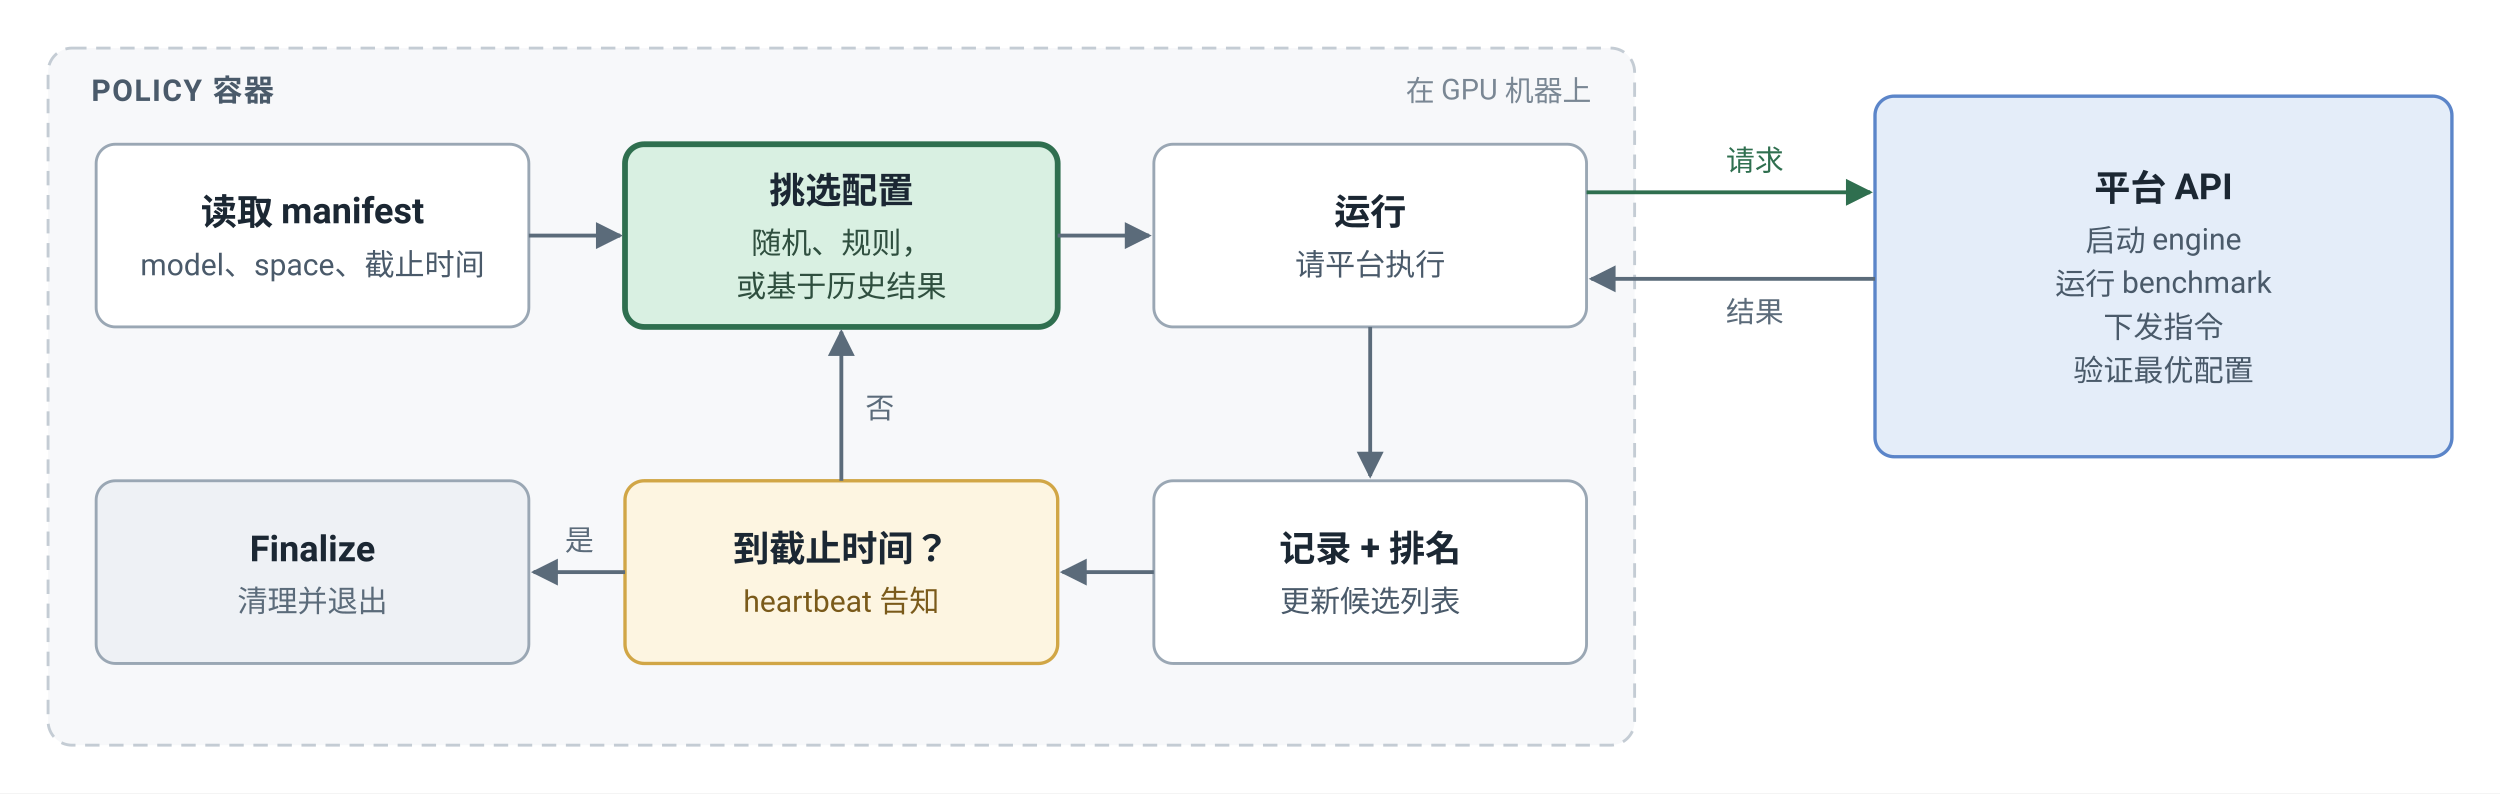
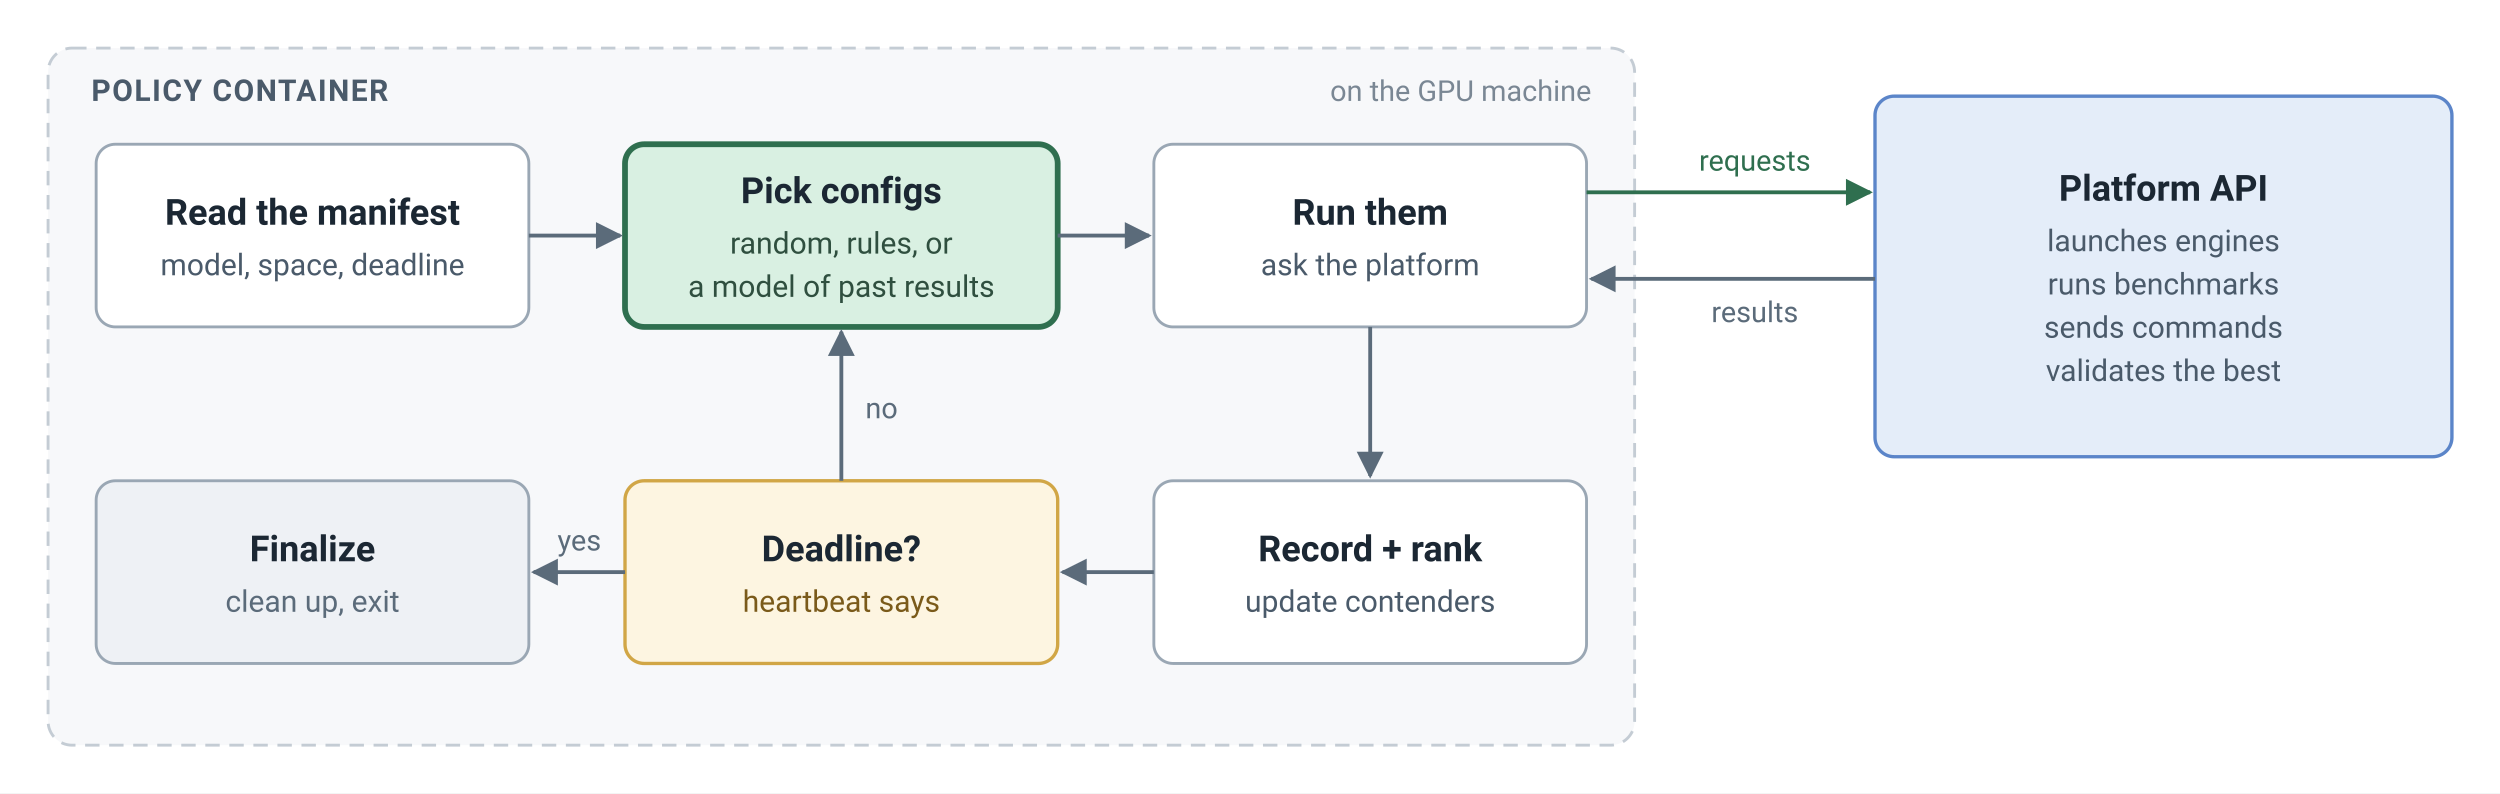
<svg xmlns="http://www.w3.org/2000/svg" viewBox="0 0 1040 330" font-family="-apple-system, Segoe UI, Roboto, Helvetica, Arial, sans-serif">
  <defs>
    <marker id="a-grey" viewBox="0 0 10 10" refX="9" refY="5" markerWidth="7" markerHeight="7" orient="auto-start-reverse">
      <path d="M0 0 L10 5 L0 10 z" fill="#5b6b7a" />
    </marker>
    <marker id="a-green" viewBox="0 0 10 10" refX="9" refY="5" markerWidth="7" markerHeight="7" orient="auto-start-reverse">
      <path d="M0 0 L10 5 L0 10 z" fill="#2f6f4f" />
    </marker>
    <marker id="a-orange" viewBox="0 0 10 10" refX="9" refY="5" markerWidth="7" markerHeight="7" orient="auto-start-reverse">
      <path d="M0 0 L10 5 L0 10 z" fill="#c07a2c" />
    </marker>
    <marker id="a-purple" viewBox="0 0 10 10" refX="9" refY="5" markerWidth="7" markerHeight="7" orient="auto-start-reverse">
      <path d="M0 0 L10 5 L0 10 z" fill="#8b72be" />
    </marker>
    <marker id="a-red" viewBox="0 0 10 10" refX="9" refY="5" markerWidth="7" markerHeight="7" orient="auto-start-reverse">
      <path d="M0 0 L10 5 L0 10 z" fill="#c96161" />
    </marker>
    <marker id="a-blue" viewBox="0 0 10 10" refX="9" refY="5" markerWidth="7" markerHeight="7" orient="auto-start-reverse">
      <path d="M0 0 L10 5 L0 10 z" fill="#5b85c9" />
    </marker>
  </defs>
  <rect width="1040" height="330" fill="#ffffff" />
  <rect x="20" y="20" width="660" height="290" rx="10" fill="#f7f8fa" stroke="#c4ccd4" stroke-width="1.2" stroke-dasharray="6 4" />
-   <text x="38" y="42" font-size="12.5" fill="#4a5a6a" font-weight="700" letter-spacing="0.6" text-anchor="start">POLICY 容器</text>
-   <text x="662" y="42" font-size="12" fill="#7a8794" text-anchor="end">在 GPU 机器上</text>
+   <text x="38" y="42" font-size="12.5" fill="#4a5a6a" font-weight="700" letter-spacing="0.6" text-anchor="start">POLICY CONTAINER</text>
+   <text x="662" y="42" font-size="12" fill="#7a8794" text-anchor="end">on the GPU machine</text>
  <rect x="40" y="60" width="180" height="76" rx="8" fill="#ffffff" stroke="#9aa7b4" stroke-width="1.2" />
-   <text x="130.0" y="93.5" font-size="15" fill="#1b2733" font-weight="700" text-anchor="middle">读取 manifest</text>
-   <text x="130.0" y="114.5" font-size="12.5" fill="#4a5a6a" text-anchor="middle">model、space、截止时间</text>
+   <text x="130.0" y="93.5" font-size="15" fill="#1b2733" font-weight="700" text-anchor="middle">Read the manifest</text>
+   <text x="130.0" y="114.5" font-size="12.5" fill="#4a5a6a" text-anchor="middle">model, space, deadline</text>
  <rect x="260" y="60" width="180" height="76" rx="8" fill="#d9f0e2" stroke="#2f6f4f" stroke-width="2.4" />
-   <text x="350.0" y="84.5" font-size="15" fill="#1b2733" font-weight="700" text-anchor="middle">挑选配置</text>
-   <text x="350.0" y="105.5" font-size="12.5" fill="#2f4f3f" text-anchor="middle">随机、规则，</text>
-   <text x="350.0" y="123.5" font-size="12.5" fill="#2f4f3f" text-anchor="middle">或基于历史结果</text>
+   <text x="350.0" y="84.5" font-size="15" fill="#1b2733" font-weight="700" text-anchor="middle">Pick configs</text>
+   <text x="350.0" y="105.5" font-size="12.5" fill="#2f4f3f" text-anchor="middle">random, rules, or</text>
+   <text x="350.0" y="123.5" font-size="12.5" fill="#2f4f3f" text-anchor="middle">a model of past results</text>
  <rect x="480" y="60" width="180" height="76" rx="8" fill="#ffffff" stroke="#9aa7b4" stroke-width="1.2" />
-   <text x="570.0" y="93.5" font-size="15" fill="#1b2733" font-weight="700" text-anchor="middle">运行</text>
-   <text x="570.0" y="114.5" font-size="12.5" fill="#4a5a6a" text-anchor="middle">请平台执行</text>
+   <text x="570.0" y="93.5" font-size="15" fill="#1b2733" font-weight="700" text-anchor="middle">Run them</text>
+   <text x="570.0" y="114.5" font-size="12.5" fill="#4a5a6a" text-anchor="middle">ask the platform</text>
  <rect x="480" y="200" width="180" height="76" rx="8" fill="#ffffff" stroke="#9aa7b4" stroke-width="1.2" />
-   <text x="570.0" y="233.5" font-size="15" fill="#1b2733" font-weight="700" text-anchor="middle">记录 + 排名</text>
-   <text x="570.0" y="254.5" font-size="12.5" fill="#4a5a6a" text-anchor="middle">更新候选列表</text>
+   <text x="570.0" y="233.5" font-size="15" fill="#1b2733" font-weight="700" text-anchor="middle">Record + rank</text>
+   <text x="570.0" y="254.5" font-size="12.5" fill="#4a5a6a" text-anchor="middle">update contenders</text>
  <rect x="260" y="200" width="180" height="76" rx="8" fill="#fdf5e1" stroke="#d1a646" stroke-width="1.4" />
-   <text x="350.0" y="233.5" font-size="15" fill="#1b2733" font-weight="700" text-anchor="middle">到截止时间？</text>
-   <text x="350.0" y="254.5" font-size="12.5" fill="#7a5a1a" text-anchor="middle">heartbeat 告知</text>
+   <text x="350.0" y="233.5" font-size="15" fill="#1b2733" font-weight="700" text-anchor="middle">Deadline?</text>
+   <text x="350.0" y="254.5" font-size="12.5" fill="#7a5a1a" text-anchor="middle">heartbeat says</text>
  <rect x="40" y="200" width="180" height="76" rx="8" fill="#eef1f5" stroke="#9aa7b4" stroke-width="1.2" />
  <text x="130.0" y="233.5" font-size="15" fill="#1b2733" font-weight="700" text-anchor="middle">Finalize</text>
-   <text x="130.0" y="254.5" font-size="12.5" fill="#5b6b7a" text-anchor="middle">清理并退出</text>
+   <text x="130.0" y="254.5" font-size="12.5" fill="#5b6b7a" text-anchor="middle">clean up, exit</text>
  <path d="M220 98 L258 98" fill="none" stroke="#5b6b7a" stroke-width="1.6" marker-end="url(#a-grey)" />
  <path d="M440 98 L478 98" fill="none" stroke="#5b6b7a" stroke-width="1.6" marker-end="url(#a-grey)" />
  <path d="M570 136 L570 198" fill="none" stroke="#5b6b7a" stroke-width="1.6" marker-end="url(#a-grey)" />
  <path d="M480 238 L442 238" fill="none" stroke="#5b6b7a" stroke-width="1.6" marker-end="url(#a-grey)" />
  <path d="M260 238 L222 238" fill="none" stroke="#5b6b7a" stroke-width="1.6" marker-end="url(#a-grey)" />
-   <text x="241" y="229" font-size="12" fill="#5b6b7a" text-anchor="middle">是</text>
+   <text x="241" y="229" font-size="12" fill="#5b6b7a" text-anchor="middle">yes</text>
  <path d="M350 200 L350 138" fill="none" stroke="#5b6b7a" stroke-width="1.6" marker-end="url(#a-grey)" />
-   <text x="360" y="174" font-size="12" fill="#5b6b7a" text-anchor="start">否</text>
+   <text x="360" y="174" font-size="12" fill="#5b6b7a" text-anchor="start">no</text>
  <rect x="780" y="40" width="240" height="150" rx="8" fill="#e4edf9" stroke="#5b85c9" stroke-width="1.4" />
-   <text x="900.0" y="83.5" font-size="15" fill="#1b2733" font-weight="700" text-anchor="middle">平台 API</text>
-   <text x="900.0" y="104.5" font-size="12.5" fill="#4a5a6a" text-anchor="middle">启动 engine</text>
-   <text x="900.0" y="122.5" font-size="12.5" fill="#4a5a6a" text-anchor="middle">运行 benchmark</text>
-   <text x="900.0" y="140.5" font-size="12.5" fill="#4a5a6a" text-anchor="middle">下发指令</text>
-   <text x="900.0" y="158.5" font-size="12.5" fill="#4a5a6a" text-anchor="middle">验证最优配置</text>
+   <text x="900.0" y="83.5" font-size="15" fill="#1b2733" font-weight="700" text-anchor="middle">Platform API</text>
+   <text x="900.0" y="104.5" font-size="12.5" fill="#4a5a6a" text-anchor="middle">launches engines</text>
+   <text x="900.0" y="122.5" font-size="12.5" fill="#4a5a6a" text-anchor="middle">runs benchmarks</text>
+   <text x="900.0" y="140.5" font-size="12.5" fill="#4a5a6a" text-anchor="middle">sends commands</text>
+   <text x="900.0" y="158.5" font-size="12.5" fill="#4a5a6a" text-anchor="middle">validates the best</text>
  <path d="M660 80 L778 80" fill="none" stroke="#2f6f4f" stroke-width="1.6" marker-end="url(#a-green)" />
-   <text x="730" y="71" font-size="12" fill="#2f6f4f" text-anchor="middle">请求</text>
+   <text x="730" y="71" font-size="12" fill="#2f6f4f" text-anchor="middle">requests</text>
  <path d="M780 116 L662 116" fill="none" stroke="#5b6b7a" stroke-width="1.6" marker-end="url(#a-grey)" />
-   <text x="730" y="134" font-size="12" fill="#5b6b7a" text-anchor="middle">结果</text>
+   <text x="730" y="134" font-size="12" fill="#5b6b7a" text-anchor="middle">results</text>
</svg>
